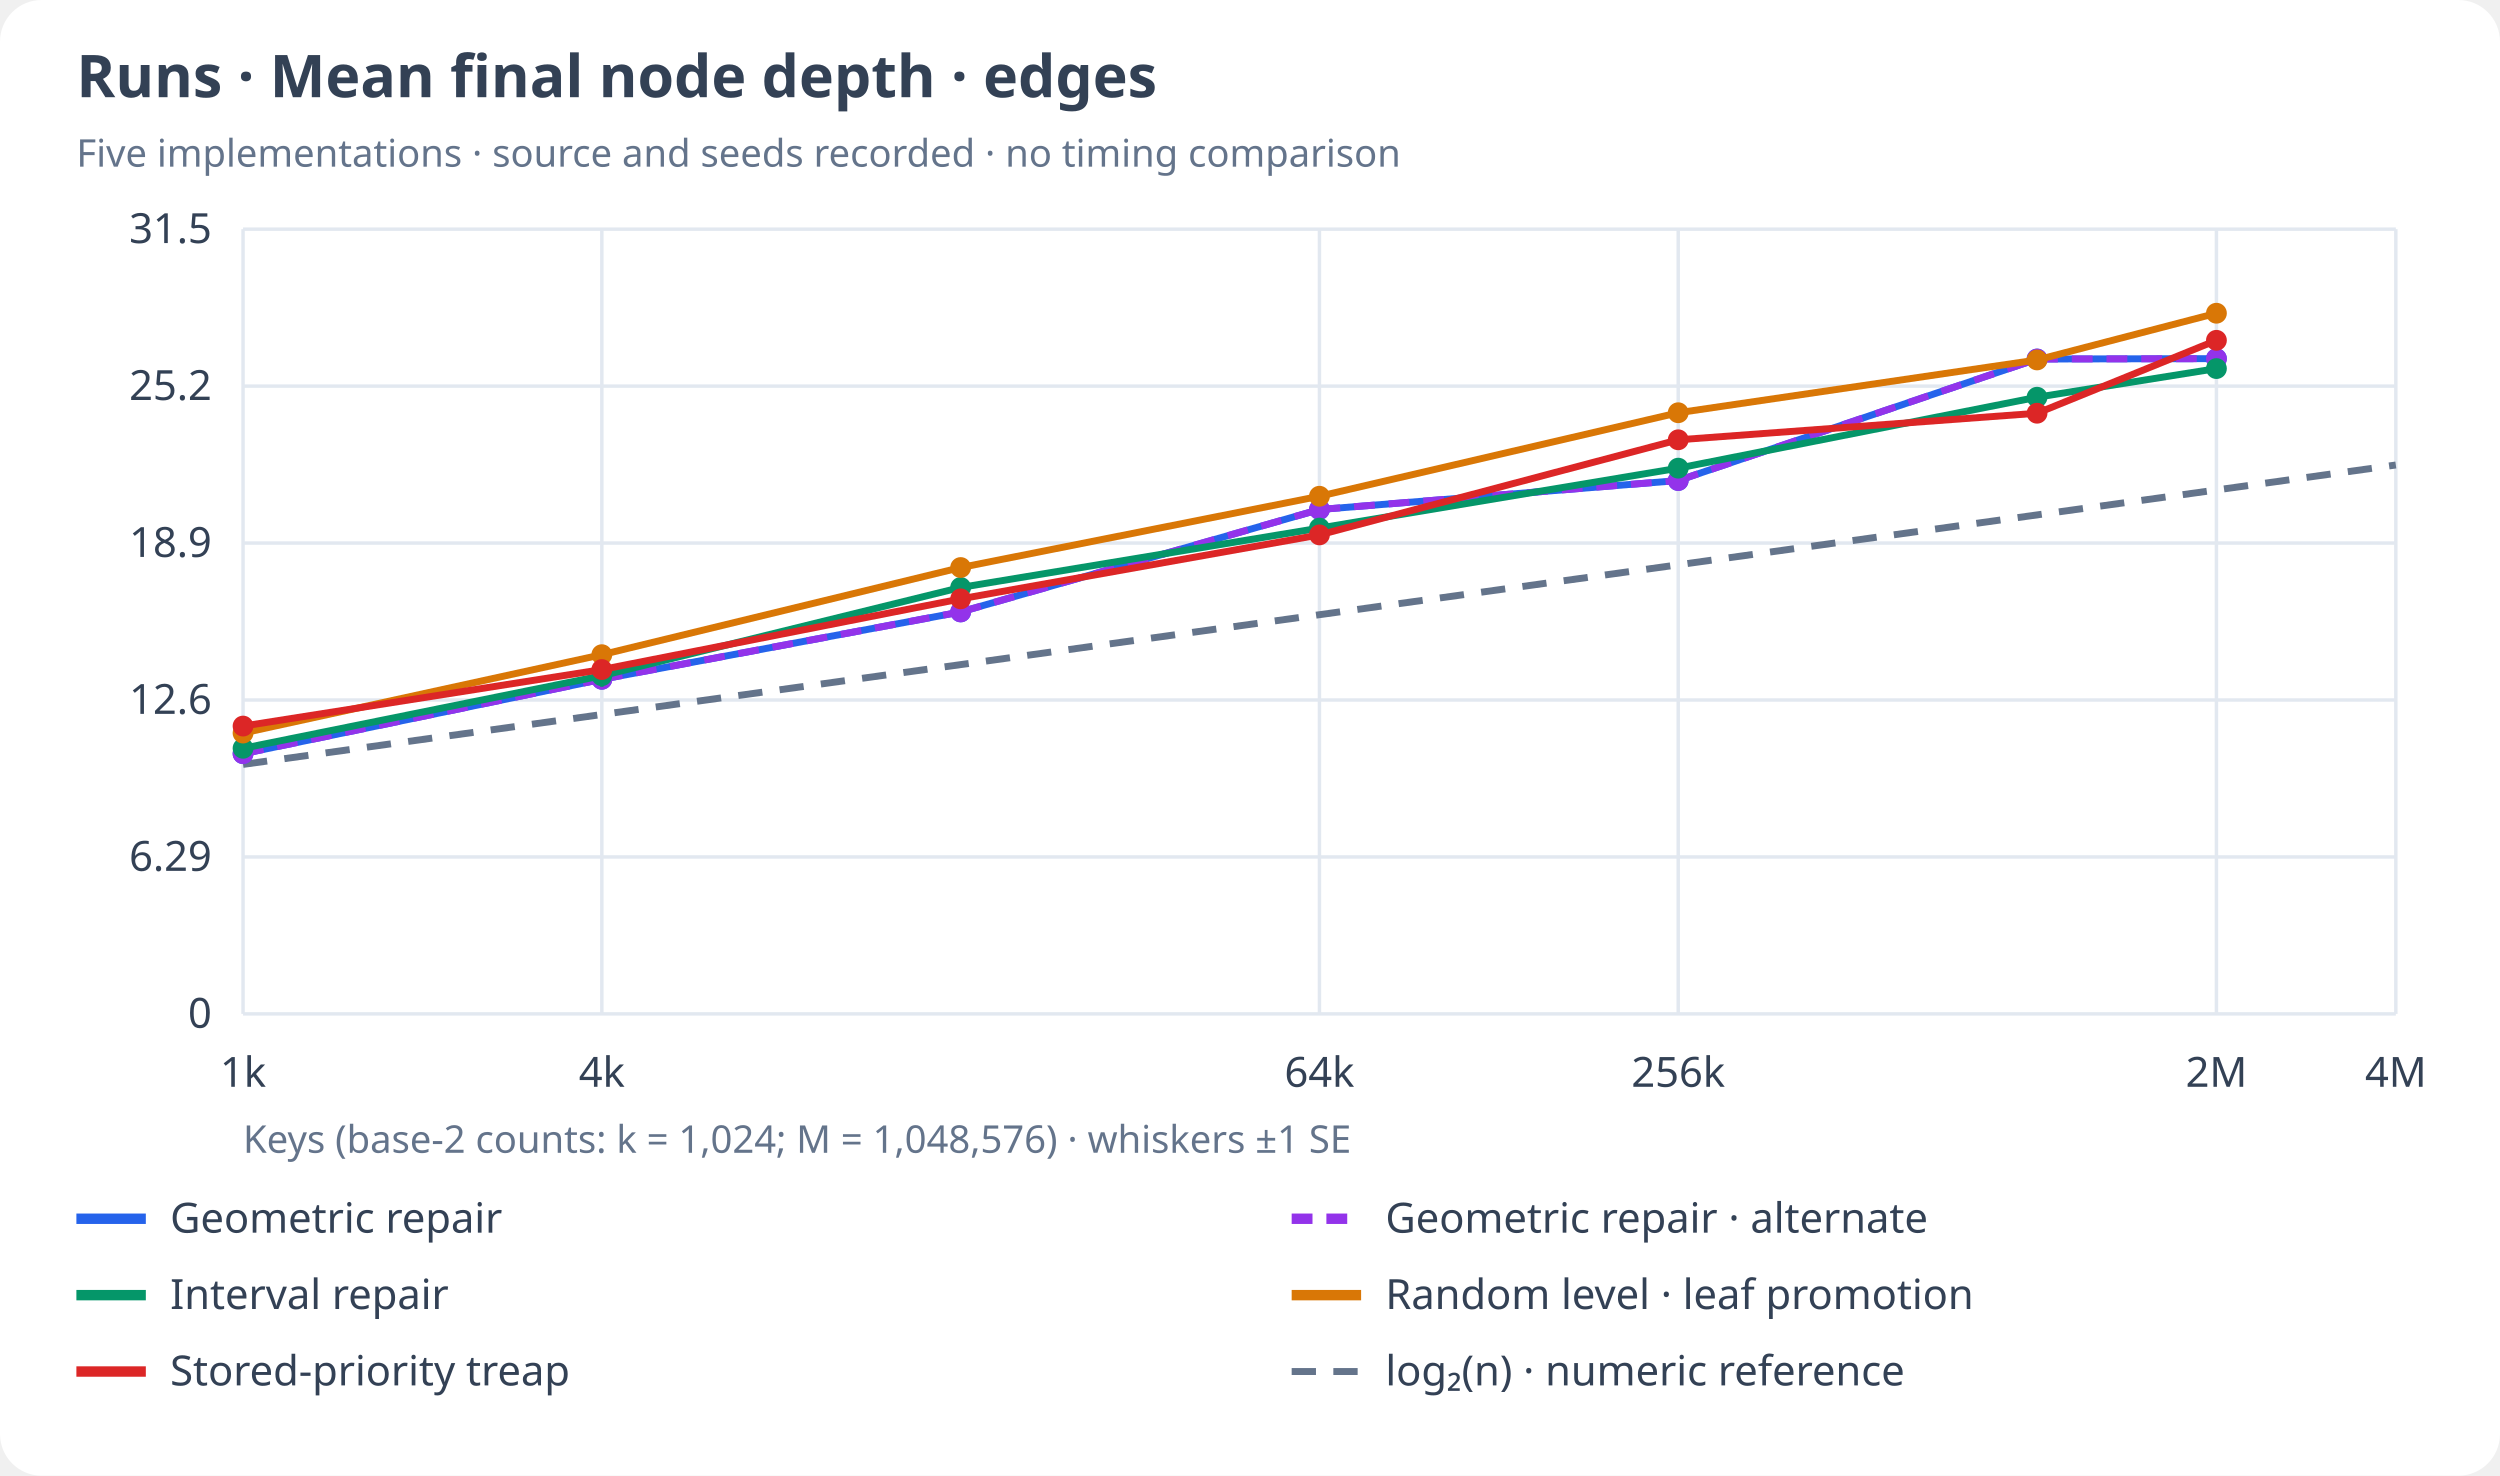
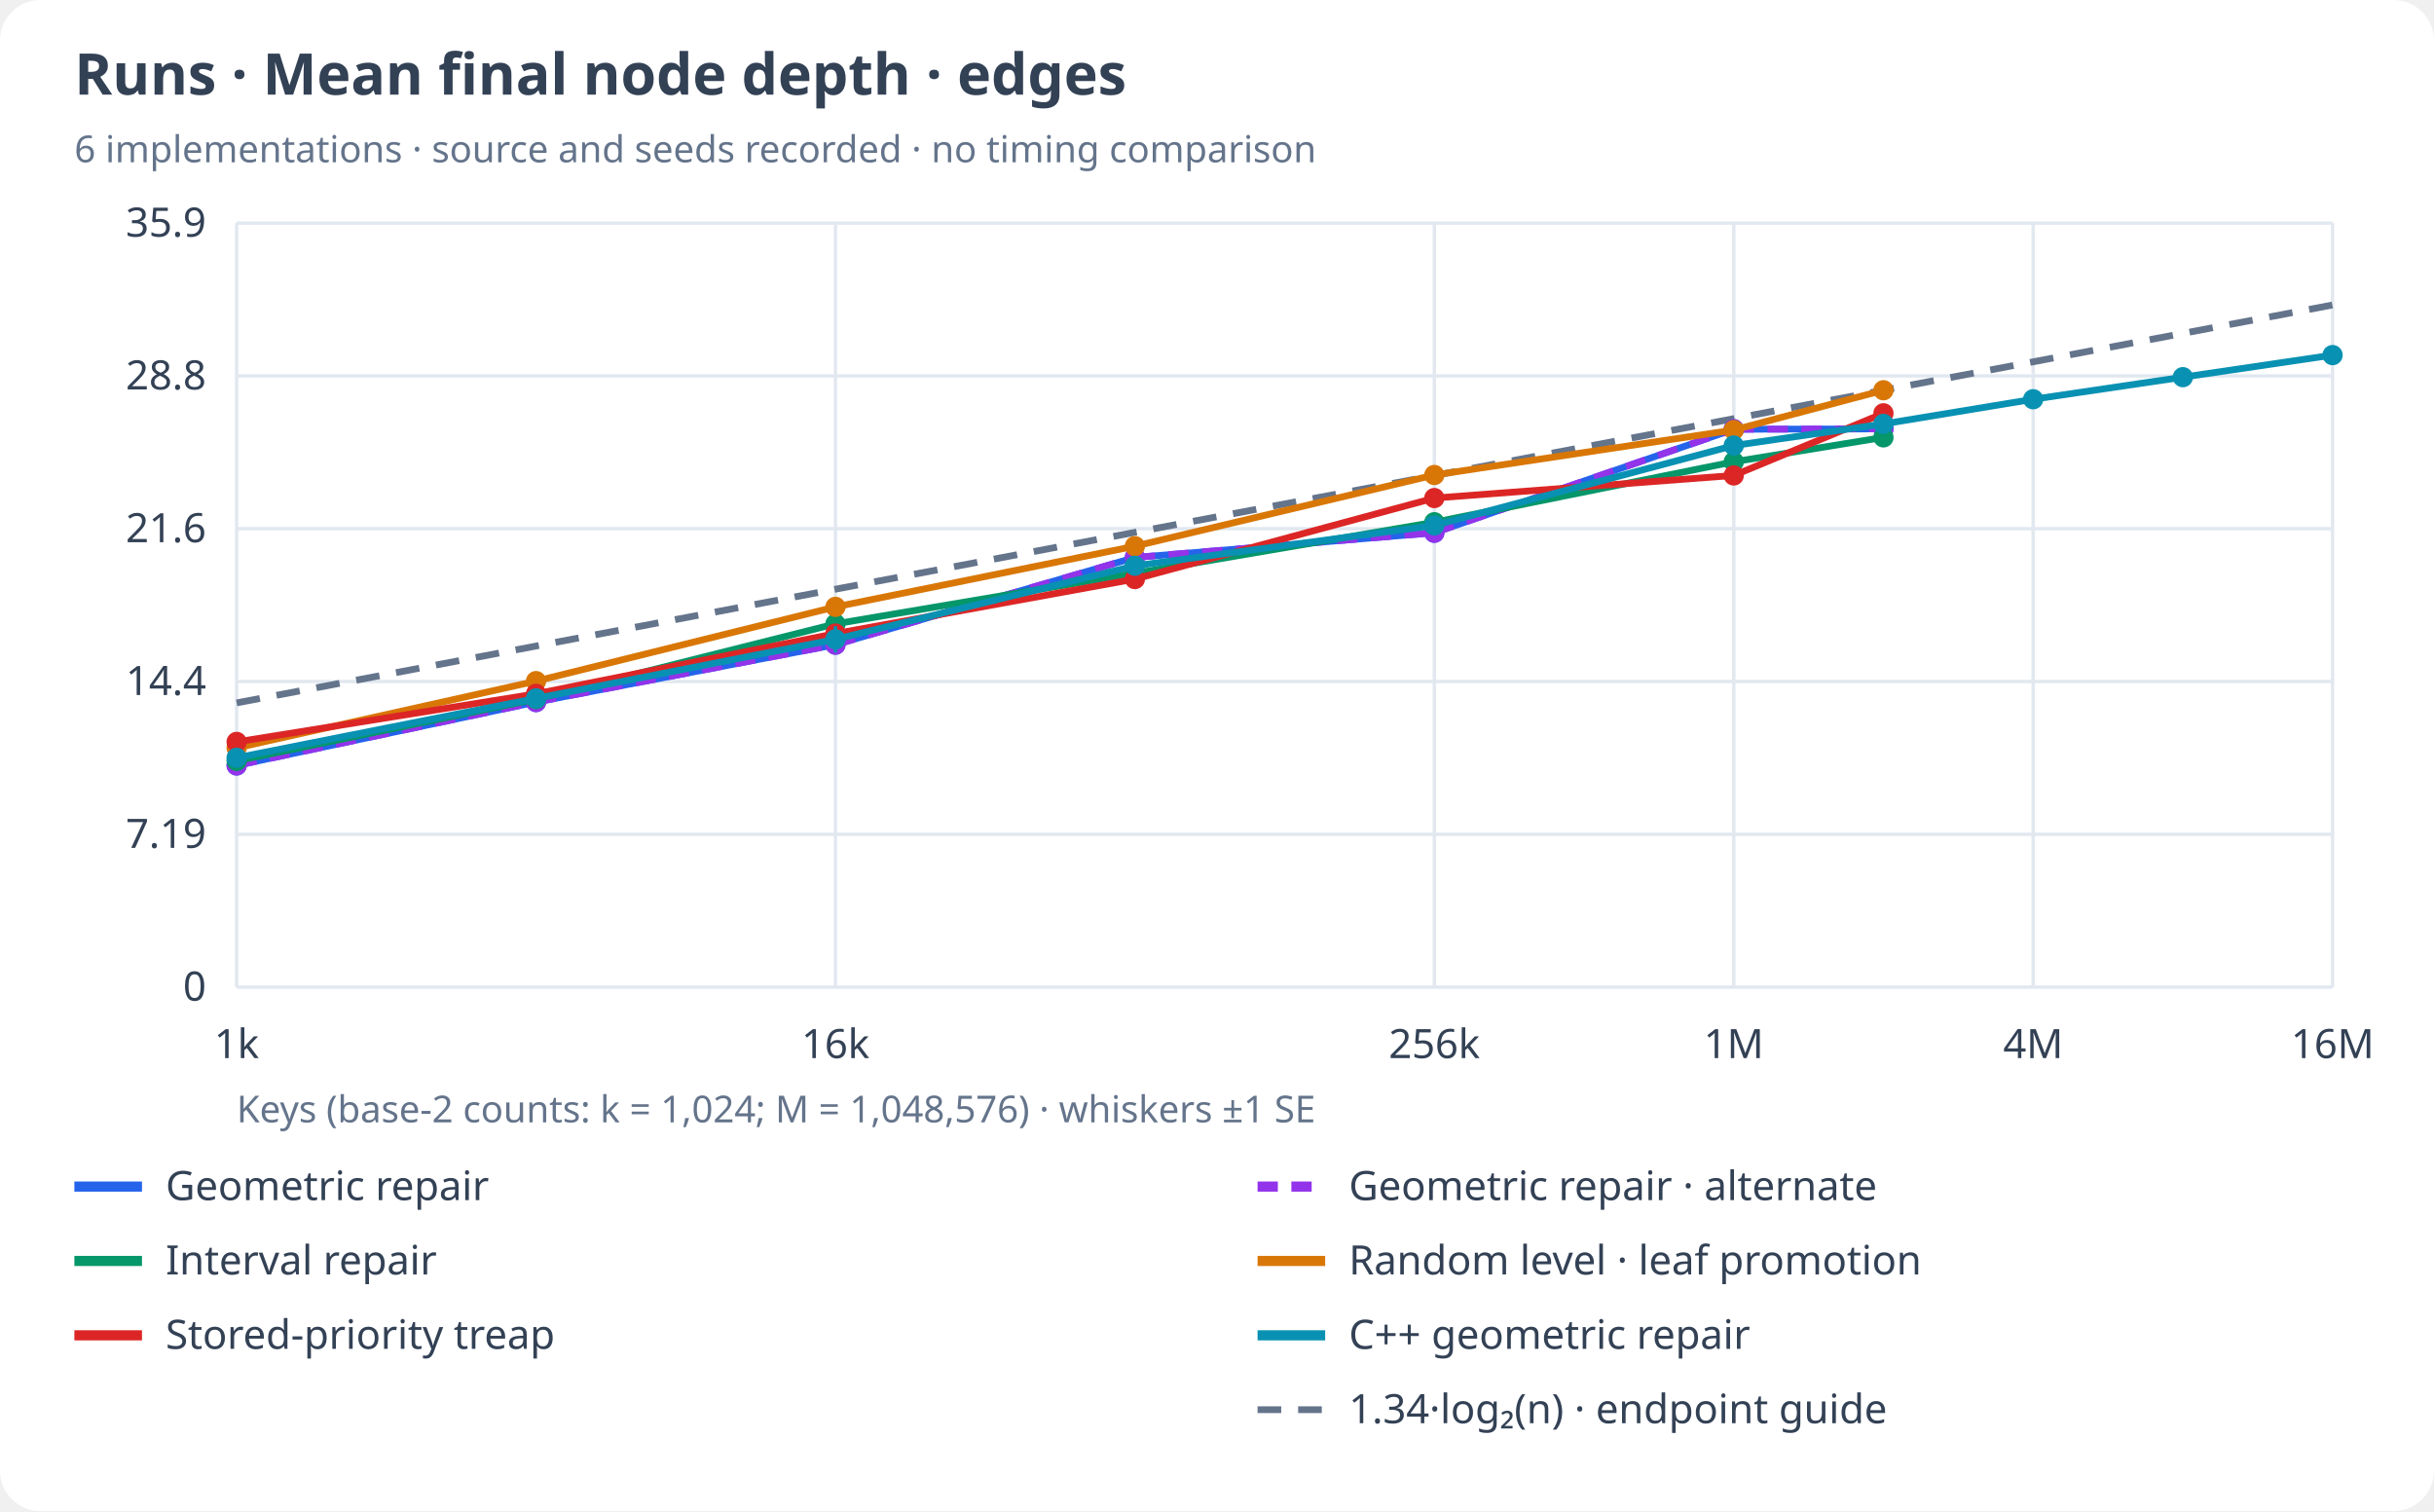
- <svg xmlns="http://www.w3.org/2000/svg" viewBox="0 0 720 425" role="img" aria-labelledby="runs-mean_depth-title runs-mean_depth-desc">
+ <svg xmlns="http://www.w3.org/2000/svg" viewBox="0 0 720 447" role="img" aria-labelledby="runs-mean_depth-title runs-mean_depth-desc">
  <style>text{font:12px system-ui,sans-serif;fill:#334155}.grid{stroke:#e2e8f0}</style>
-   <rect width="720" height="425" rx="12" fill="white" />
+   <rect width="720" height="447" rx="12" fill="white" />
  <text x="22" y="28" style="font-size:17px;font-weight:650">Runs · Mean final node depth · edges</text>
-   <text x="22" y="48" style="font-size:11px;fill:#64748b">Five implementations · source and seeds recorded · no timing comparison</text>
+   <text x="22" y="48" style="font-size:11px;fill:#64748b">6 implementations · source and seeds recorded · no timing comparison</text>
  <path class="grid" d="M70,292.00h620" />
  <text x="61" y="296.00" text-anchor="end">0</text>
  <path class="grid" d="M70,246.80h620" />
-   <text x="61" y="250.80" text-anchor="end">6.29</text>
+   <text x="61" y="250.80" text-anchor="end">7.19</text>
  <path class="grid" d="M70,201.60h620" />
-   <text x="61" y="205.60" text-anchor="end">12.6</text>
+   <text x="61" y="205.60" text-anchor="end">14.4</text>
  <path class="grid" d="M70,156.40h620" />
-   <text x="61" y="160.40" text-anchor="end">18.9</text>
+   <text x="61" y="160.40" text-anchor="end">21.6</text>
  <path class="grid" d="M70,111.20h620" />
-   <text x="61" y="115.20" text-anchor="end">25.2</text>
+   <text x="61" y="115.20" text-anchor="end">28.8</text>
  <path class="grid" d="M70,66.00h620" />
-   <text x="61" y="70.00" text-anchor="end">31.5</text>
+   <text x="61" y="70.00" text-anchor="end">35.9</text>
  <path class="grid" d="M70.00,66v226" />
  <text x="70.00" y="313" text-anchor="middle">1k</text>
-   <path class="grid" d="M173.33,66v226" />
-   <text x="173.33" y="313" text-anchor="middle">4k</text>
-   <path class="grid" d="M380.00,66v226" />
-   <text x="380.00" y="313" text-anchor="middle">64k</text>
-   <path class="grid" d="M483.33,66v226" />
-   <text x="483.33" y="313" text-anchor="middle">256k</text>
-   <path class="grid" d="M638.33,66v226" />
-   <text x="638.33" y="313" text-anchor="middle">2M</text>
+   <path class="grid" d="M247.14,66v226" />
+   <text x="247.14" y="313" text-anchor="middle">16k</text>
+   <path class="grid" d="M424.29,66v226" />
+   <text x="424.29" y="313" text-anchor="middle">256k</text>
+   <path class="grid" d="M512.86,66v226" />
+   <text x="512.86" y="313" text-anchor="middle">1M</text>
+   <path class="grid" d="M601.43,66v226" />
+   <text x="601.43" y="313" text-anchor="middle">4M</text>
  <path class="grid" d="M690.00,66v226" />
-   <text x="690.00" y="313" text-anchor="middle">4M</text>
-   <path class="log-reference" d="M70.00,220.15L690.00,133.92" stroke="#64748b" stroke-width="2" stroke-dasharray="7 5" fill="none" />
-   <path d="M70.00,218.26V215.85" stroke="#2563eb" />
-   <circle cx="70.00" cy="217.06" r="3" fill="#2563eb" />
-   <path d="M70.00,217.06L173.33,195.63" stroke="#2563eb" stroke-width="2" fill="none" />
-   <path d="M173.33,196.56V194.69" stroke="#2563eb" />
-   <circle cx="173.33" cy="195.63" r="3" fill="#2563eb" />
-   <path d="M173.33,195.63L276.67,176.23" stroke="#2563eb" stroke-width="2" fill="none" />
-   <path d="M276.67,178.96V173.50" stroke="#2563eb" />
-   <circle cx="276.67" cy="176.23" r="3" fill="#2563eb" />
-   <path d="M276.67,176.23L380.00,146.74" stroke="#2563eb" stroke-width="2" fill="none" />
-   <path d="M380.00,151.14V142.34" stroke="#2563eb" />
-   <circle cx="380.00" cy="146.74" r="3" fill="#2563eb" />
-   <path d="M380.00,146.74L483.33,138.39" stroke="#2563eb" stroke-width="2" fill="none" />
-   <circle cx="483.33" cy="138.39" r="3" fill="#2563eb" />
-   <path d="M483.33,138.39L586.67,103.40" stroke="#2563eb" stroke-width="2" fill="none" />
-   <circle cx="586.67" cy="103.40" r="3" fill="#2563eb" />
-   <path d="M586.67,103.40L638.33,103.29" stroke="#2563eb" stroke-width="2" fill="none" />
-   <circle cx="638.33" cy="103.29" r="3" fill="#2563eb" />
+   <text x="690.00" y="313" text-anchor="middle">16M</text>
+   <path class="log-reference" data-constant="1.3373000962393624" d="M70.00,207.92L690.00,90.21" stroke="#64748b" stroke-width="2" stroke-dasharray="7 5" fill="none" />
+   <path d="M70.00,227.48V225.37" stroke="#2563eb" />
+   <circle cx="70.00" cy="226.42" r="3" fill="#2563eb" />
+   <path d="M70.00,226.42L158.57,207.67" stroke="#2563eb" stroke-width="2" fill="none" />
+   <path d="M158.57,208.49V206.86" stroke="#2563eb" />
+   <circle cx="158.57" cy="207.67" r="3" fill="#2563eb" />
+   <path d="M158.57,207.67L247.14,190.70" stroke="#2563eb" stroke-width="2" fill="none" />
+   <path d="M247.14,193.09V188.31" stroke="#2563eb" />
+   <circle cx="247.14" cy="190.70" r="3" fill="#2563eb" />
+   <path d="M247.14,190.70L335.71,164.90" stroke="#2563eb" stroke-width="2" fill="none" />
+   <path d="M335.71,168.75V161.05" stroke="#2563eb" />
+   <circle cx="335.71" cy="164.90" r="3" fill="#2563eb" />
+   <path d="M335.71,164.90L424.29,157.59" stroke="#2563eb" stroke-width="2" fill="none" />
+   <circle cx="424.29" cy="157.59" r="3" fill="#2563eb" />
+   <path d="M424.29,157.59L512.86,126.98" stroke="#2563eb" stroke-width="2" fill="none" />
+   <circle cx="512.86" cy="126.98" r="3" fill="#2563eb" />
+   <path d="M512.86,126.98L557.14,126.87" stroke="#2563eb" stroke-width="2" fill="none" />
+   <circle cx="557.14" cy="126.87" r="3" fill="#2563eb" />
  <path d="M22,351h20" stroke="#2563eb" stroke-width="3" />
  <text x="49" y="355">Geometric repair</text>
-   <path d="M70.00,218.26V215.85" stroke="#9333ea" />
-   <circle cx="70.00" cy="217.06" r="3" fill="#9333ea" />
-   <path d="M70.00,217.06L173.33,195.63" stroke="#9333ea" stroke-width="2" fill="none" stroke-dasharray="6 4" />
-   <path d="M173.33,196.56V194.69" stroke="#9333ea" />
-   <circle cx="173.33" cy="195.63" r="3" fill="#9333ea" />
-   <path d="M173.33,195.63L276.67,176.23" stroke="#9333ea" stroke-width="2" fill="none" stroke-dasharray="6 4" />
-   <path d="M276.67,178.96V173.50" stroke="#9333ea" />
-   <circle cx="276.67" cy="176.23" r="3" fill="#9333ea" />
-   <path d="M276.67,176.23L380.00,146.74" stroke="#9333ea" stroke-width="2" fill="none" stroke-dasharray="6 4" />
-   <path d="M380.00,151.14V142.34" stroke="#9333ea" />
-   <circle cx="380.00" cy="146.74" r="3" fill="#9333ea" />
-   <path d="M380.00,146.74L483.33,138.39" stroke="#9333ea" stroke-width="2" fill="none" stroke-dasharray="6 4" />
-   <circle cx="483.33" cy="138.39" r="3" fill="#9333ea" />
-   <path d="M483.33,138.39L586.67,103.40" stroke="#9333ea" stroke-width="2" fill="none" stroke-dasharray="6 4" />
-   <circle cx="586.67" cy="103.40" r="3" fill="#9333ea" />
-   <path d="M586.67,103.40L638.33,103.29" stroke="#9333ea" stroke-width="2" fill="none" stroke-dasharray="6 4" />
-   <circle cx="638.33" cy="103.29" r="3" fill="#9333ea" />
+   <path d="M70.00,227.48V225.37" stroke="#9333ea" />
+   <circle cx="70.00" cy="226.42" r="3" fill="#9333ea" />
+   <path d="M70.00,226.42L158.57,207.67" stroke="#9333ea" stroke-width="2" fill="none" stroke-dasharray="6 4" />
+   <path d="M158.57,208.49V206.86" stroke="#9333ea" />
+   <circle cx="158.57" cy="207.67" r="3" fill="#9333ea" />
+   <path d="M158.57,207.67L247.14,190.70" stroke="#9333ea" stroke-width="2" fill="none" stroke-dasharray="6 4" />
+   <path d="M247.14,193.09V188.31" stroke="#9333ea" />
+   <circle cx="247.14" cy="190.70" r="3" fill="#9333ea" />
+   <path d="M247.14,190.70L335.71,164.90" stroke="#9333ea" stroke-width="2" fill="none" stroke-dasharray="6 4" />
+   <path d="M335.71,168.75V161.05" stroke="#9333ea" />
+   <circle cx="335.71" cy="164.90" r="3" fill="#9333ea" />
+   <path d="M335.71,164.90L424.29,157.59" stroke="#9333ea" stroke-width="2" fill="none" stroke-dasharray="6 4" />
+   <circle cx="424.29" cy="157.59" r="3" fill="#9333ea" />
+   <path d="M424.29,157.59L512.86,126.98" stroke="#9333ea" stroke-width="2" fill="none" stroke-dasharray="6 4" />
+   <circle cx="512.86" cy="126.98" r="3" fill="#9333ea" />
+   <path d="M512.86,126.98L557.14,126.87" stroke="#9333ea" stroke-width="2" fill="none" stroke-dasharray="6 4" />
+   <circle cx="557.14" cy="126.87" r="3" fill="#9333ea" />
  <path d="M372,351h20" stroke="#9333ea" stroke-width="3" stroke-dasharray="6 4" />
  <text x="399" y="355">Geometric repair · alternate</text>
-   <path d="M70.00,217.22V213.81" stroke="#059669" />
-   <circle cx="70.00" cy="215.51" r="3" fill="#059669" />
-   <path d="M70.00,215.51L173.33,194.61" stroke="#059669" stroke-width="2" fill="none" />
-   <path d="M173.33,197.80V191.43" stroke="#059669" />
-   <circle cx="173.33" cy="194.61" r="3" fill="#059669" />
-   <path d="M173.33,194.61L276.67,169.19" stroke="#059669" stroke-width="2" fill="none" />
-   <path d="M276.67,175.02V163.35" stroke="#059669" />
-   <circle cx="276.67" cy="169.19" r="3" fill="#059669" />
-   <path d="M276.67,169.19L380.00,152.09" stroke="#059669" stroke-width="2" fill="none" />
-   <path d="M380.00,154.93V149.24" stroke="#059669" />
-   <circle cx="380.00" cy="152.09" r="3" fill="#059669" />
-   <path d="M380.00,152.09L483.33,134.83" stroke="#059669" stroke-width="2" fill="none" />
-   <circle cx="483.33" cy="134.83" r="3" fill="#059669" />
-   <path d="M483.33,134.83L586.67,114.40" stroke="#059669" stroke-width="2" fill="none" />
-   <circle cx="586.67" cy="114.40" r="3" fill="#059669" />
-   <path d="M586.67,114.40L638.33,106.15" stroke="#059669" stroke-width="2" fill="none" />
-   <circle cx="638.33" cy="106.15" r="3" fill="#059669" />
+   <path d="M70.00,226.57V223.58" stroke="#059669" />
+   <circle cx="70.00" cy="225.07" r="3" fill="#059669" />
+   <path d="M70.00,225.07L158.57,206.79" stroke="#059669" stroke-width="2" fill="none" />
+   <path d="M158.57,209.57V204.00" stroke="#059669" />
+   <circle cx="158.57" cy="206.79" r="3" fill="#059669" />
+   <path d="M158.57,206.79L247.14,184.54" stroke="#059669" stroke-width="2" fill="none" />
+   <path d="M247.14,189.65V179.43" stroke="#059669" />
+   <circle cx="247.14" cy="184.54" r="3" fill="#059669" />
+   <path d="M247.14,184.54L335.71,169.57" stroke="#059669" stroke-width="2" fill="none" />
+   <path d="M335.71,172.07V167.08" stroke="#059669" />
+   <circle cx="335.71" cy="169.57" r="3" fill="#059669" />
+   <path d="M335.71,169.57L424.29,154.48" stroke="#059669" stroke-width="2" fill="none" />
+   <circle cx="424.29" cy="154.48" r="3" fill="#059669" />
+   <path d="M424.29,154.48L512.86,136.60" stroke="#059669" stroke-width="2" fill="none" />
+   <circle cx="512.86" cy="136.60" r="3" fill="#059669" />
+   <path d="M512.86,136.60L557.14,129.38" stroke="#059669" stroke-width="2" fill="none" />
+   <circle cx="557.14" cy="129.38" r="3" fill="#059669" />
  <path d="M22,373h20" stroke="#059669" stroke-width="3" />
  <text x="49" y="377">Interval repair</text>
-   <path d="M70.00,211.74V210.51" stroke="#d97706" />
-   <circle cx="70.00" cy="211.12" r="3" fill="#d97706" />
-   <path d="M70.00,211.12L173.33,188.55" stroke="#d97706" stroke-width="2" fill="none" />
-   <path d="M173.33,190.93V186.17" stroke="#d97706" />
-   <circle cx="173.33" cy="188.55" r="3" fill="#d97706" />
-   <path d="M173.33,188.55L276.67,163.45" stroke="#d97706" stroke-width="2" fill="none" />
-   <path d="M276.67,165.09V161.82" stroke="#d97706" />
-   <circle cx="276.67" cy="163.45" r="3" fill="#d97706" />
-   <path d="M276.67,163.45L380.00,142.92" stroke="#d97706" stroke-width="2" fill="none" />
-   <path d="M380.00,145.67V140.18" stroke="#d97706" />
-   <circle cx="380.00" cy="142.92" r="3" fill="#d97706" />
-   <path d="M380.00,142.92L483.33,118.87" stroke="#d97706" stroke-width="2" fill="none" />
-   <circle cx="483.33" cy="118.87" r="3" fill="#d97706" />
-   <path d="M483.33,118.87L586.67,103.66" stroke="#d97706" stroke-width="2" fill="none" />
-   <circle cx="586.67" cy="103.66" r="3" fill="#d97706" />
-   <path d="M586.67,103.66L638.33,90.21" stroke="#d97706" stroke-width="2" fill="none" />
-   <circle cx="638.33" cy="90.21" r="3" fill="#d97706" />
+   <path d="M70.00,221.77V220.69" stroke="#d97706" />
+   <circle cx="70.00" cy="221.23" r="3" fill="#d97706" />
+   <path d="M70.00,221.23L158.57,201.48" stroke="#d97706" stroke-width="2" fill="none" />
+   <path d="M158.57,203.56V199.40" stroke="#d97706" />
+   <circle cx="158.57" cy="201.48" r="3" fill="#d97706" />
+   <path d="M158.57,201.48L247.14,179.52" stroke="#d97706" stroke-width="2" fill="none" />
+   <path d="M247.14,180.95V178.09" stroke="#d97706" />
+   <circle cx="247.14" cy="179.52" r="3" fill="#d97706" />
+   <path d="M247.14,179.52L335.71,161.56" stroke="#d97706" stroke-width="2" fill="none" />
+   <path d="M335.71,163.96V159.15" stroke="#d97706" />
+   <circle cx="335.71" cy="161.56" r="3" fill="#d97706" />
+   <path d="M335.71,161.56L424.29,140.51" stroke="#d97706" stroke-width="2" fill="none" />
+   <circle cx="424.29" cy="140.51" r="3" fill="#d97706" />
+   <path d="M424.29,140.51L512.86,127.20" stroke="#d97706" stroke-width="2" fill="none" />
+   <circle cx="512.86" cy="127.20" r="3" fill="#d97706" />
+   <path d="M512.86,127.20L557.14,115.44" stroke="#d97706" stroke-width="2" fill="none" />
+   <circle cx="557.14" cy="115.44" r="3" fill="#d97706" />
  <path d="M372,373h20" stroke="#d97706" stroke-width="3" />
  <text x="399" y="377">Random level · leaf promotion</text>
-   <path d="M70.00,210.30V207.92" stroke="#dc2626" />
-   <circle cx="70.00" cy="209.11" r="3" fill="#dc2626" />
-   <path d="M70.00,209.11L173.33,192.83" stroke="#dc2626" stroke-width="2" fill="none" />
-   <path d="M173.33,194.66V191.01" stroke="#dc2626" />
-   <circle cx="173.33" cy="192.83" r="3" fill="#dc2626" />
-   <path d="M173.33,192.83L276.67,172.47" stroke="#dc2626" stroke-width="2" fill="none" />
-   <path d="M276.67,174.98V169.97" stroke="#dc2626" />
-   <circle cx="276.67" cy="172.47" r="3" fill="#dc2626" />
-   <path d="M276.67,172.47L380.00,154.05" stroke="#dc2626" stroke-width="2" fill="none" />
-   <path d="M380.00,156.70V151.40" stroke="#dc2626" />
-   <circle cx="380.00" cy="154.05" r="3" fill="#dc2626" />
-   <path d="M380.00,154.05L483.33,126.66" stroke="#dc2626" stroke-width="2" fill="none" />
-   <circle cx="483.33" cy="126.66" r="3" fill="#dc2626" />
-   <path d="M483.33,126.66L586.67,119.01" stroke="#dc2626" stroke-width="2" fill="none" />
-   <circle cx="586.67" cy="119.01" r="3" fill="#dc2626" />
-   <path d="M586.67,119.01L638.33,98.01" stroke="#dc2626" stroke-width="2" fill="none" />
-   <circle cx="638.33" cy="98.01" r="3" fill="#dc2626" />
+   <path d="M70.00,220.51V218.43" stroke="#dc2626" />
+   <circle cx="70.00" cy="219.47" r="3" fill="#dc2626" />
+   <path d="M70.00,219.47L158.57,205.23" stroke="#dc2626" stroke-width="2" fill="none" />
+   <path d="M158.57,206.83V203.63" stroke="#dc2626" />
+   <circle cx="158.57" cy="205.23" r="3" fill="#dc2626" />
+   <path d="M158.57,205.23L247.14,187.41" stroke="#dc2626" stroke-width="2" fill="none" />
+   <path d="M247.14,189.60V185.22" stroke="#dc2626" />
+   <circle cx="247.14" cy="187.41" r="3" fill="#dc2626" />
+   <path d="M247.14,187.41L335.71,171.29" stroke="#dc2626" stroke-width="2" fill="none" />
+   <path d="M335.71,173.61V168.98" stroke="#dc2626" />
+   <circle cx="335.71" cy="171.29" r="3" fill="#dc2626" />
+   <path d="M335.71,171.29L424.29,147.33" stroke="#dc2626" stroke-width="2" fill="none" />
+   <circle cx="424.29" cy="147.33" r="3" fill="#dc2626" />
+   <path d="M424.29,147.33L512.86,140.64" stroke="#dc2626" stroke-width="2" fill="none" />
+   <circle cx="512.86" cy="140.64" r="3" fill="#dc2626" />
+   <path d="M512.86,140.64L557.14,122.26" stroke="#dc2626" stroke-width="2" fill="none" />
+   <circle cx="557.14" cy="122.26" r="3" fill="#dc2626" />
  <path d="M22,395h20" stroke="#dc2626" stroke-width="3" />
  <text x="49" y="399">Stored-priority treap</text>
-   <path d="M372,395h20" stroke="#64748b" stroke-width="2" stroke-dasharray="7 5" />
-   <text x="399" y="399">log₂(n) · numeric reference</text>
+   <path d="M70.00,224.60V223.71" stroke="#0891b2" />
+   <circle cx="70.00" cy="224.16" r="3" fill="#0891b2" />
+   <path d="M70.00,224.16L158.57,206.59" stroke="#0891b2" stroke-width="2" fill="none" />
+   <path d="M158.57,208.66V204.51" stroke="#0891b2" />
+   <circle cx="158.57" cy="206.59" r="3" fill="#0891b2" />
+   <path d="M158.57,206.59L247.14,189.12" stroke="#0891b2" stroke-width="2" fill="none" />
+   <path d="M247.14,193.03V185.21" stroke="#0891b2" />
+   <circle cx="247.14" cy="189.12" r="3" fill="#0891b2" />
+   <path d="M247.14,189.12L335.71,167.36" stroke="#0891b2" stroke-width="2" fill="none" />
+   <path d="M335.71,170.21V164.51" stroke="#0891b2" />
+   <circle cx="335.71" cy="167.36" r="3" fill="#0891b2" />
+   <path d="M335.71,167.36L424.29,155.42" stroke="#0891b2" stroke-width="2" fill="none" />
+   <circle cx="424.29" cy="155.42" r="3" fill="#0891b2" />
+   <path d="M424.29,155.42L512.86,131.79" stroke="#0891b2" stroke-width="2" fill="none" />
+   <circle cx="512.86" cy="131.79" r="3" fill="#0891b2" />
+   <path d="M512.86,131.79L557.14,125.40" stroke="#0891b2" stroke-width="2" fill="none" />
+   <circle cx="557.14" cy="125.40" r="3" fill="#0891b2" />
+   <path d="M557.14,125.40L601.43,118.10" stroke="#0891b2" stroke-width="2" fill="none" />
+   <circle cx="601.43" cy="118.10" r="3" fill="#0891b2" />
+   <path d="M601.43,118.10L645.71,111.57" stroke="#0891b2" stroke-width="2" fill="none" />
+   <circle cx="645.71" cy="111.57" r="3" fill="#0891b2" />
+   <path d="M645.71,111.57L690.00,105.04" stroke="#0891b2" stroke-width="2" fill="none" />
+   <circle cx="690.00" cy="105.04" r="3" fill="#0891b2" />
+   <path d="M372,395h20" stroke="#0891b2" stroke-width="3" />
+   <text x="399" y="399">C++ geometric repair</text>
+   <path d="M372,417h20" stroke="#64748b" stroke-width="2" stroke-dasharray="7 5" />
+   <text x="399" y="421">1.34·log₂(n) · endpoint guide</text>
  <text x="70" y="332" style="font-size:11px;fill:#64748b">Keys (base-2 counts: k = 1,024; M = 1,048,576) · whiskers ±1 SE</text>
</svg>
